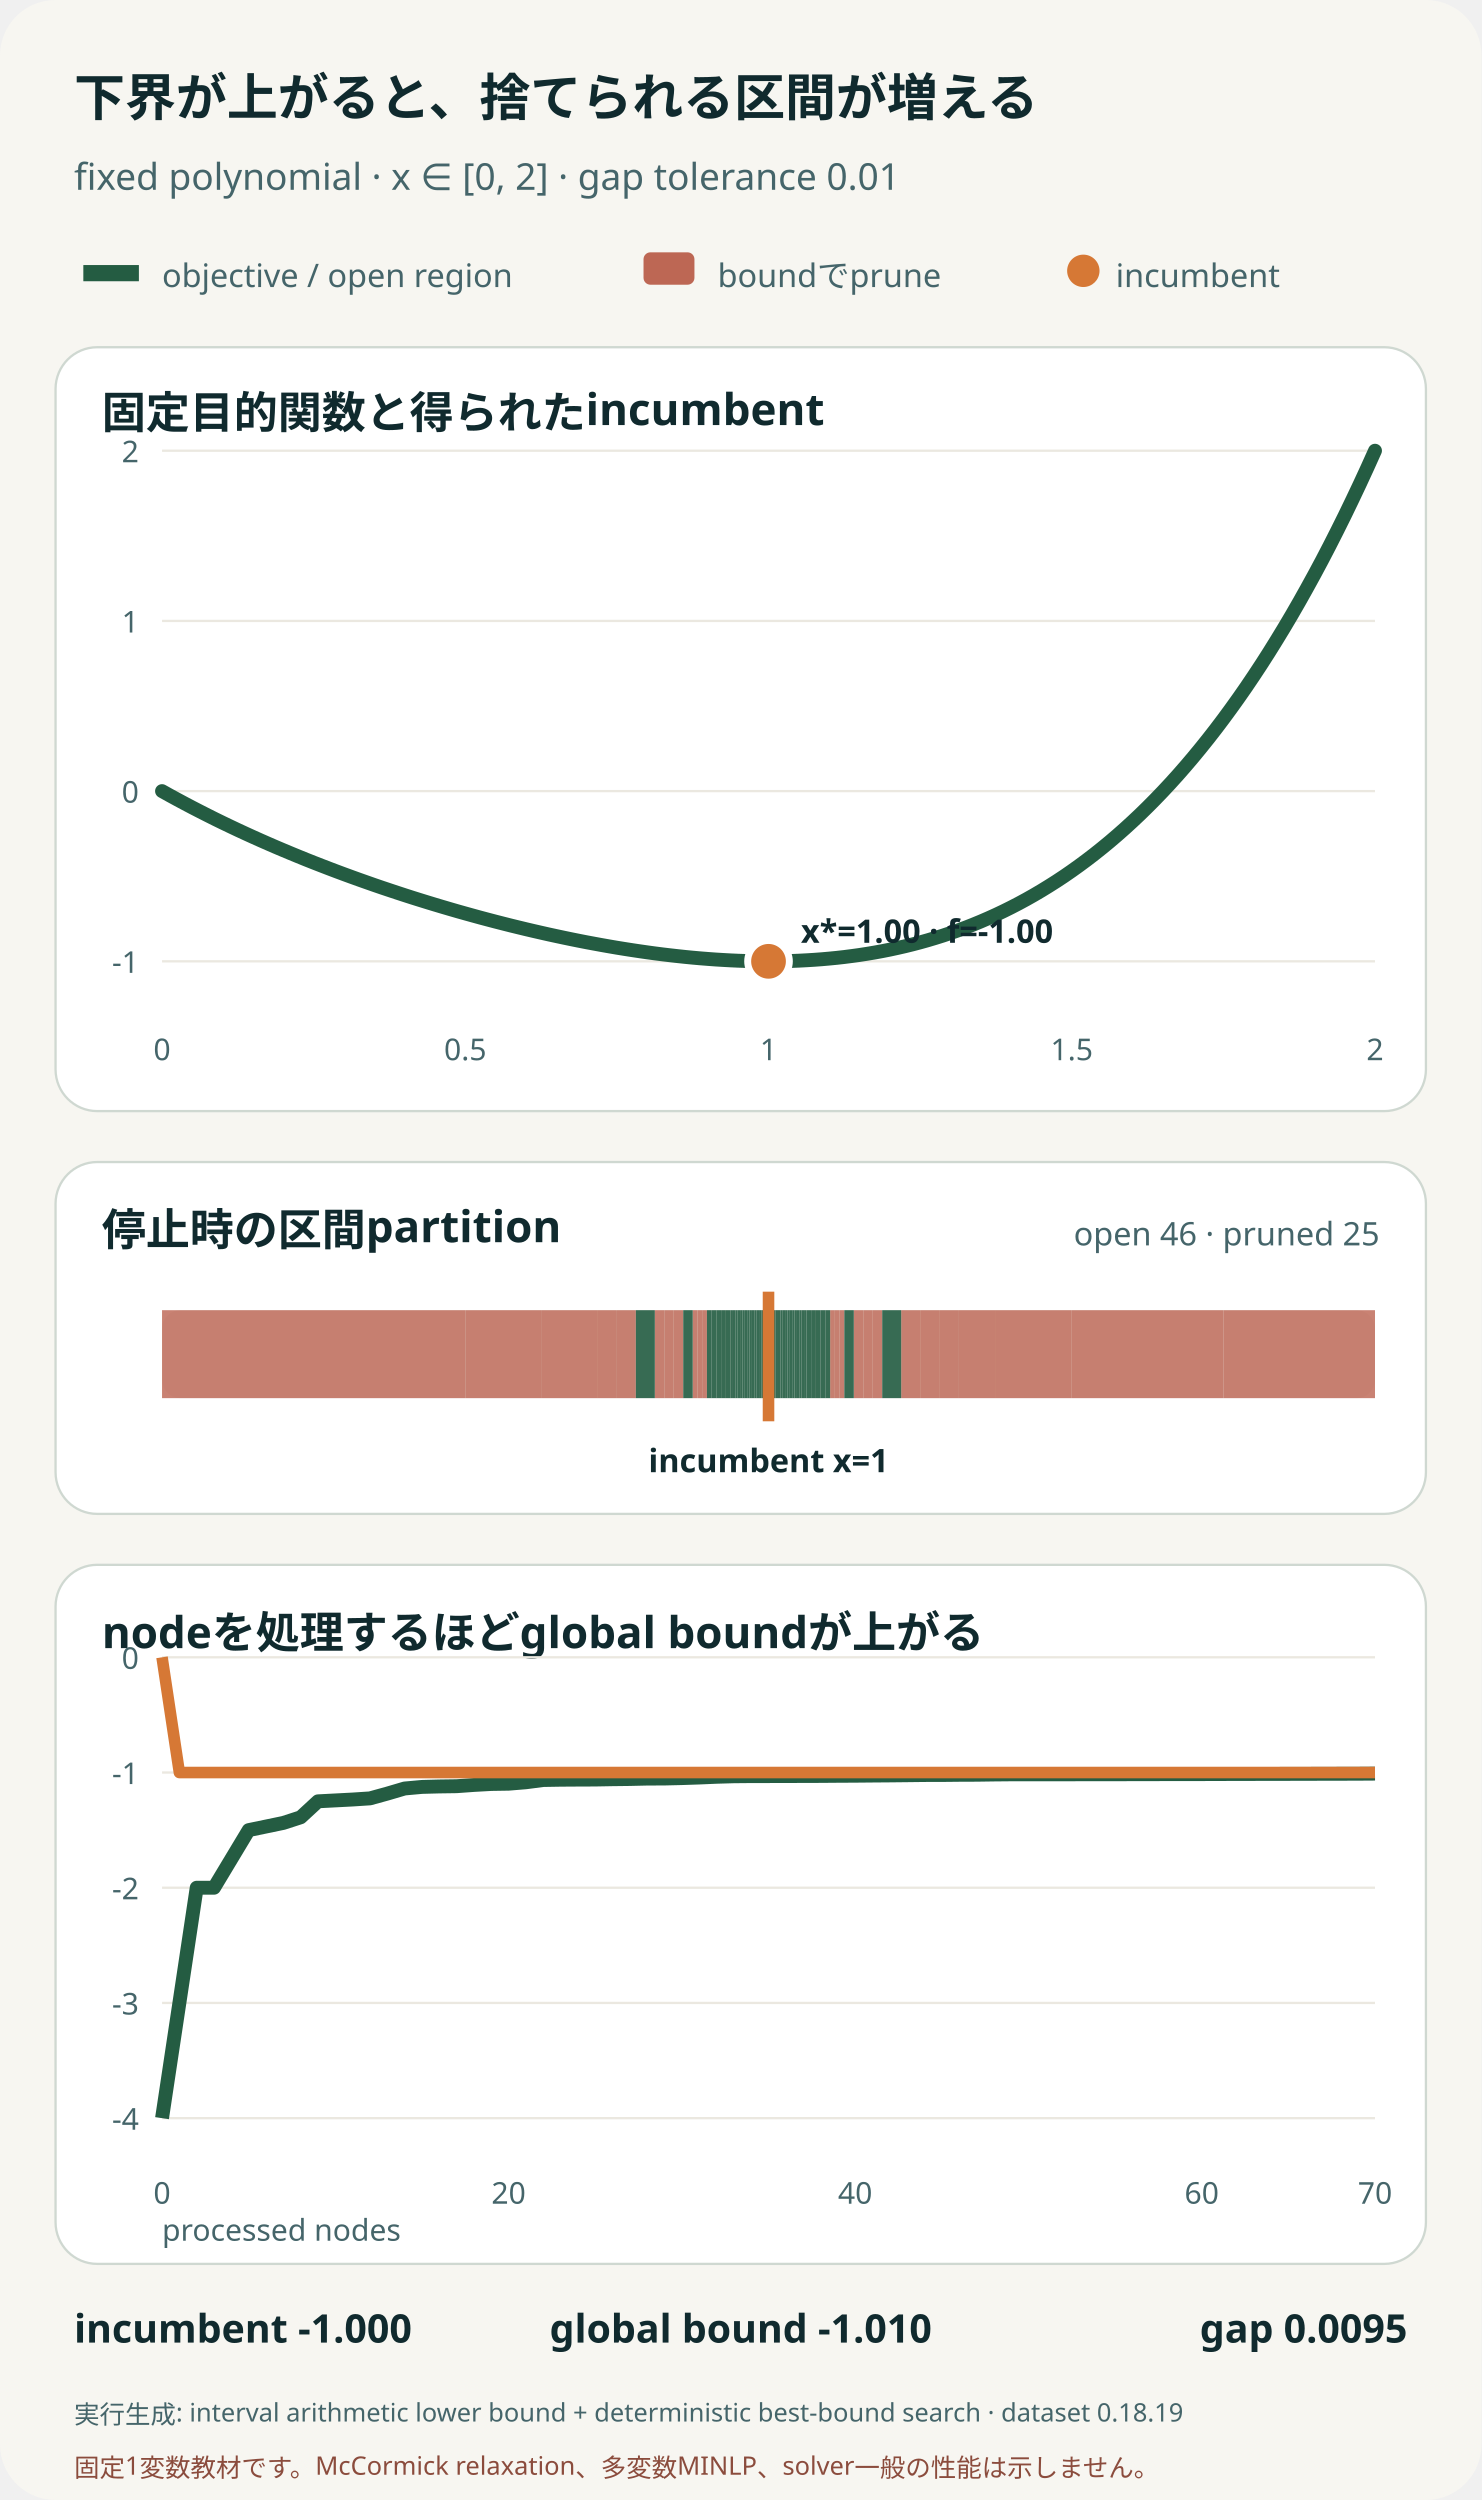
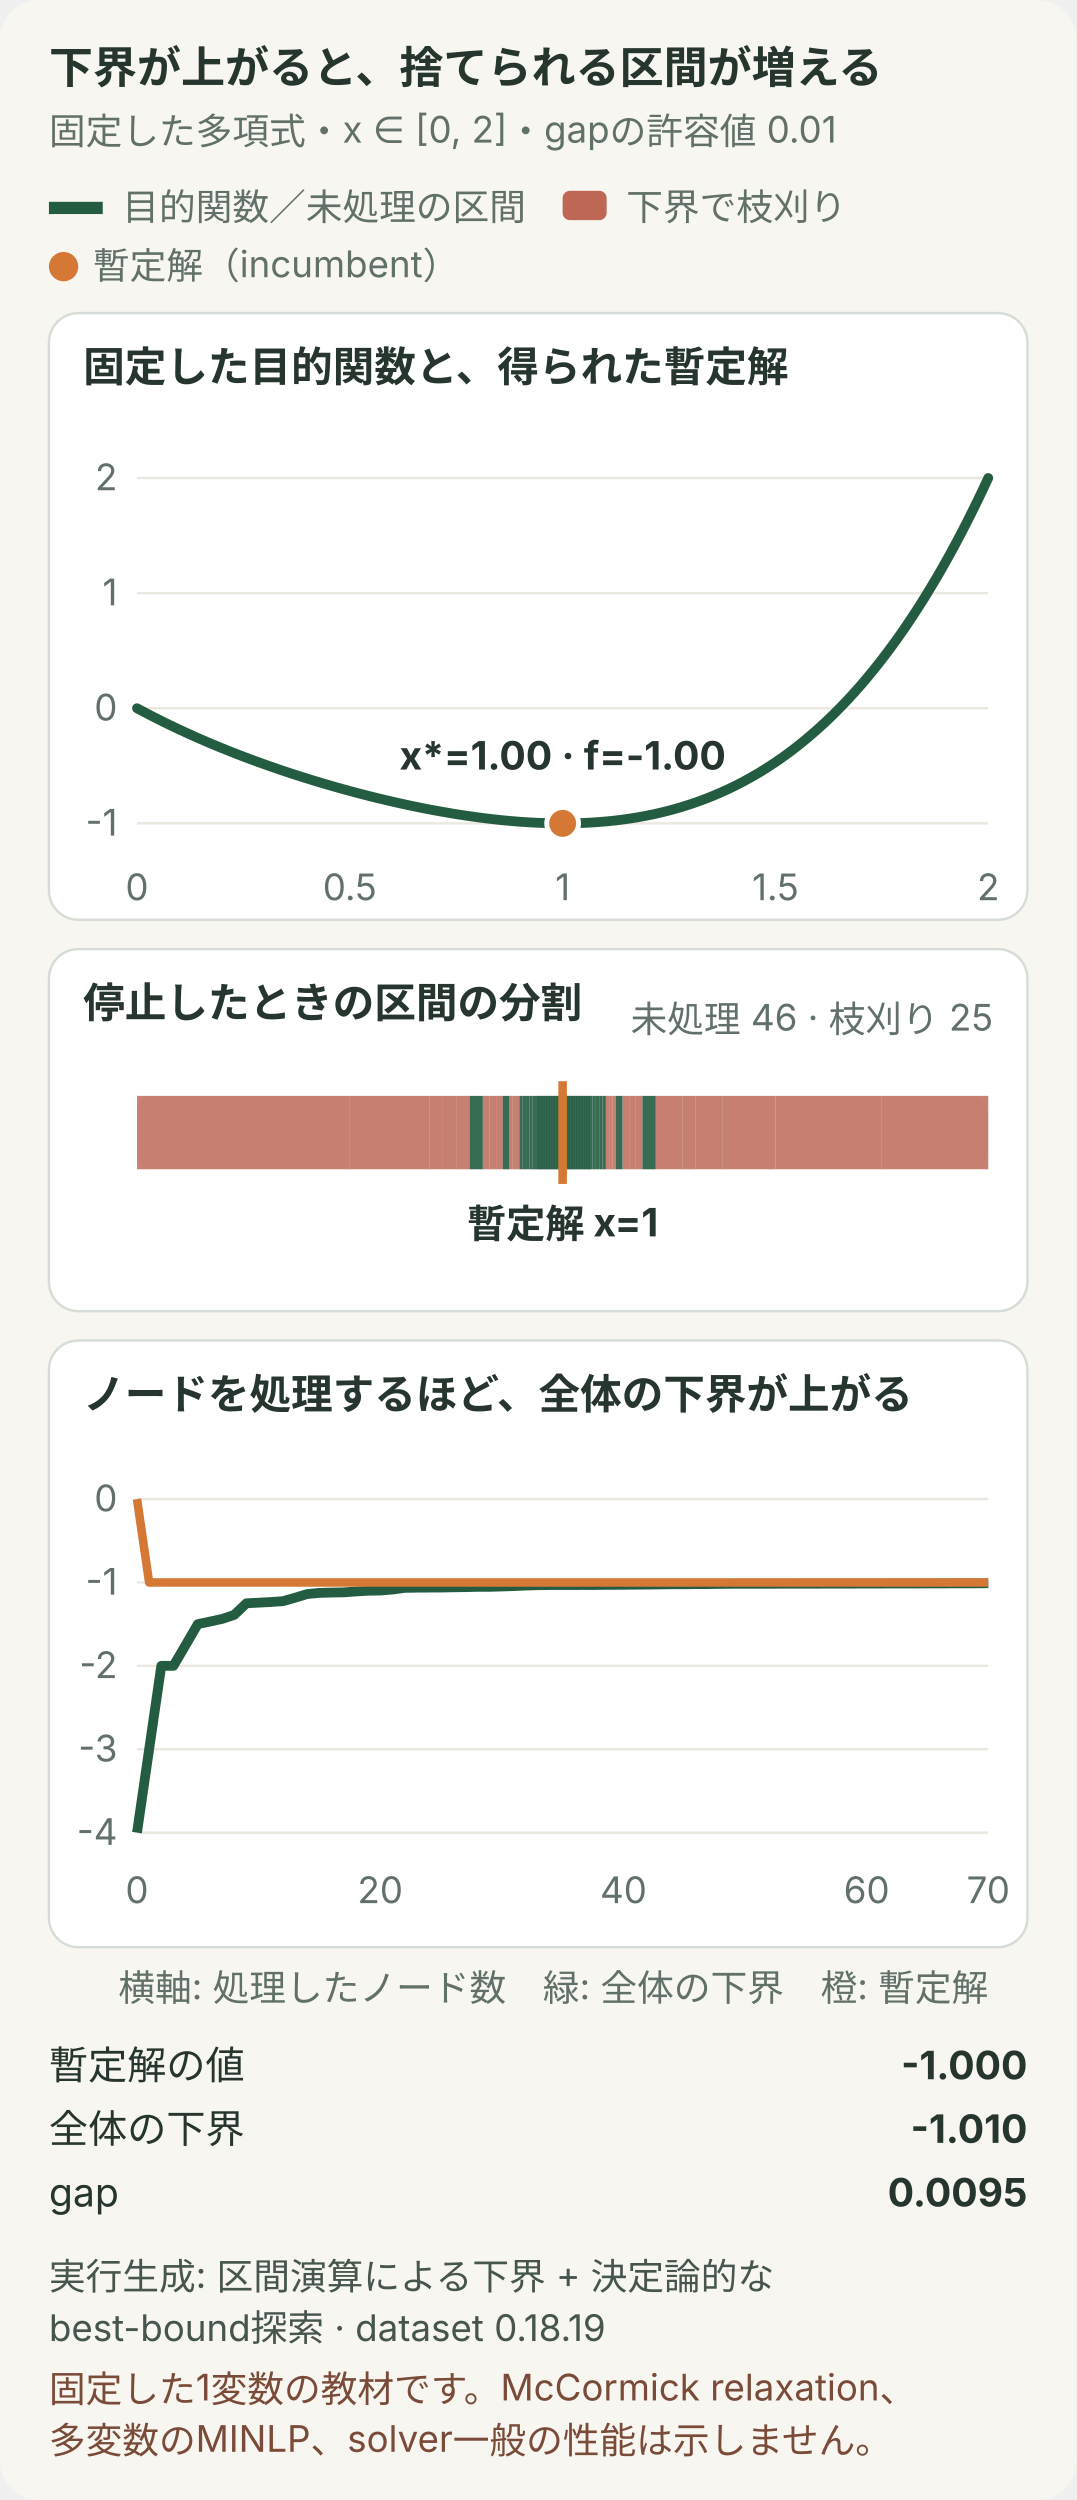
- <svg xmlns="http://www.w3.org/2000/svg" viewBox="0 0 640 1080" role="img" aria-labelledby="figure-title figure-description">
-   <rect width="640" height="1080" rx="24" fill="#f7f6f1" />
-   <text x="32" y="50" class="sbb-title">下界が上がると、捨てられる区間が増える</text>
-   <text x="32" y="82" class="sbb-subtitle">fixed polynomial · x ∈ [0, 2] · gap tolerance 0.01</text>
-   <line x1="36" y1="118" x2="60" y2="118" stroke="#245c42" stroke-width="7" />
-   <text x="70" y="124" class="sbb-legend">objective / open region</text>
-   <rect x="278" y="109" width="22" height="14" rx="3" fill="#bd6754" />
-   <text x="310" y="124" class="sbb-legend">boundでprune</text>
-   <circle cx="468" cy="117" r="7" fill="#d67835" />
-   <text x="482" y="124" class="sbb-legend">incumbent</text>
-   <rect x="24" y="150" width="592" height="330" rx="18" fill="#fff" stroke="#cfd8d1" />
-   <text x="44" y="185" class="sbb-panel">固定目的関数と得られたincumbent</text>
-   <line x1="70.0" y1="415.29" x2="594.0" y2="415.29" stroke="#ebe8e0" />
-   <text x="60.0" y="420.29" text-anchor="end" class="sbb-axis">-1</text>
-   <line x1="70.0" y1="341.76" x2="594.0" y2="341.76" stroke="#ebe8e0" />
-   <text x="60.0" y="346.76" text-anchor="end" class="sbb-axis">0</text>
-   <line x1="70.0" y1="268.24" x2="594.0" y2="268.24" stroke="#ebe8e0" />
-   <text x="60.0" y="273.24" text-anchor="end" class="sbb-axis">1</text>
-   <line x1="70.0" y1="194.71" x2="594.0" y2="194.71" stroke="#ebe8e0" />
-   <text x="60.0" y="199.71" text-anchor="end" class="sbb-axis">2</text>
-   <polyline points="70.00,341.76 73.28,343.59 76.55,345.37 79.83,347.13 83.10,348.85 86.38,350.54 89.65,352.20 92.92,353.84 96.20,355.44 99.47,357.01 102.75,358.56 106.03,360.08 109.30,361.57 112.58,363.04 115.85,364.48 119.12,365.90 122.40,367.29 125.67,368.66 128.95,370.01 132.22,371.34 135.50,372.64 138.78,373.92 142.05,375.18 145.32,376.42 148.60,377.64 151.88,378.84 155.15,380.02 158.43,381.18 161.70,382.33 164.97,383.45 168.25,384.55 171.53,385.64 174.80,386.71 178.07,387.76 181.35,388.79 184.62,389.80 187.90,390.80 191.18,391.78 194.45,392.74 197.72,393.69 201.00,394.61 204.27,395.52 207.55,396.42 210.82,397.29 214.10,398.15 217.38,398.99 220.65,399.82 223.93,400.62 227.20,401.41 230.48,402.18 233.75,402.93 237.02,403.67 240.30,404.38 243.57,405.08 246.85,405.76 250.12,406.42 253.40,407.06 256.68,407.67 259.95,408.27 263.23,408.85 266.50,409.41 269.77,409.94 273.05,410.45 276.32,410.94 279.60,411.41 282.88,411.86 286.15,412.28 289.43,412.67 292.70,413.04 295.98,413.39 299.25,413.71 302.52,414.00 305.80,414.26 309.07,414.50 312.35,414.70 315.62,414.88 318.90,415.03 322.18,415.14 325.45,415.23 328.73,415.28 332.00,415.29 335.27,415.28 338.55,415.22 341.83,415.14 345.10,415.01 348.38,414.84 351.65,414.64 354.92,414.40 358.20,414.11 361.48,413.79 364.75,413.42 368.02,413.00 371.30,412.55 374.58,412.04 377.85,411.49 381.12,410.89 384.40,410.24 387.67,409.53 390.95,408.78 394.23,407.97 397.50,407.11 400.77,406.19 404.05,405.21 407.33,404.18 410.60,403.08 413.88,401.93 417.15,400.71 420.42,399.43 423.70,398.08 426.98,396.66 430.25,395.18 433.52,393.63 436.80,392.00 440.08,390.30 443.35,388.53 446.62,386.68 449.90,384.75 453.17,382.74 456.45,380.66 459.73,378.49 463.00,376.23 466.27,373.89 469.55,371.46 472.83,368.94 476.10,366.33 479.38,363.63 482.65,360.83 485.92,357.94 489.20,354.94 492.48,351.85 495.75,348.65 499.02,345.35 502.30,341.94 505.58,338.42 508.85,334.80 512.12,331.06 515.40,327.20 518.67,323.23 521.95,319.14 525.23,314.93 528.50,310.60 531.77,306.14 535.05,301.56 538.33,296.85 541.60,292.00 544.88,287.02 548.15,281.91 551.42,276.65 554.70,271.26 557.98,265.72 561.25,260.04 564.52,254.21 567.80,248.23 571.08,242.10 574.35,235.81 577.62,229.37 580.90,222.77 584.17,216.00 587.45,209.07 590.73,201.97 594.00,194.71" fill="none" stroke="#245c42" stroke-width="6" stroke-linejoin="round" stroke-linecap="round" />
-   <circle cx="332.00" cy="415.29" r="9" fill="#d67835" stroke="#fff" stroke-width="3" />
-   <text x="346.00" y="407.29" class="sbb-label">x*=1.00 · f=-1.00</text>
-   <text x="70.00" y="458" text-anchor="middle" class="sbb-axis">0</text>
-   <text x="201.00" y="458" text-anchor="middle" class="sbb-axis">0.5</text>
-   <text x="332.00" y="458" text-anchor="middle" class="sbb-axis">1</text>
-   <text x="463.00" y="458" text-anchor="middle" class="sbb-axis">1.5</text>
-   <text x="594.00" y="458" text-anchor="middle" class="sbb-axis">2</text>
-   <rect x="24" y="502" width="592" height="152" rx="18" fill="#fff" stroke="#cfd8d1" />
-   <text x="44" y="538" class="sbb-panel">停止時の区間partition</text>
-   <text x="596" y="538" text-anchor="end" class="sbb-status">open 46 · pruned 25</text>
-   <rect x="70" y="566" width="524" height="38" rx="8" fill="#edf1ed" />
-   <rect x="70.00" y="566" width="131.00" height="38" fill="#bd6754" opacity="0.82" />
-   <rect x="463.00" y="566" width="65.50" height="38" fill="#bd6754" opacity="0.82" />
-   <rect x="528.50" y="566" width="65.50" height="38" fill="#bd6754" opacity="0.82" />
-   <rect x="430.25" y="566" width="32.75" height="38" fill="#bd6754" opacity="0.82" />
-   <rect x="201.00" y="566" width="32.75" height="38" fill="#bd6754" opacity="0.82" />
-   <rect x="413.88" y="566" width="16.38" height="38" fill="#bd6754" opacity="0.82" />
-   <rect x="233.75" y="566" width="16.38" height="38" fill="#bd6754" opacity="0.82" />
-   <rect x="389.31" y="566" width="8.19" height="38" fill="#bd6754" opacity="0.82" />
-   <rect x="266.50" y="566" width="8.19" height="38" fill="#bd6754" opacity="0.82" />
-   <rect x="368.84" y="566" width="4.09" height="38" fill="#bd6754" opacity="0.82" />
-   <rect x="291.06" y="566" width="4.09" height="38" fill="#bd6754" opacity="0.82" />
-   <rect x="372.94" y="566" width="4.09" height="38" fill="#bd6754" opacity="0.82" />
-   <rect x="377.03" y="566" width="4.09" height="38" fill="#bd6754" opacity="0.82" />
-   <rect x="282.88" y="566" width="4.09" height="38" fill="#bd6754" opacity="0.82" />
-   <rect x="286.97" y="566" width="4.09" height="38" fill="#bd6754" opacity="0.82" />
-   <rect x="358.61" y="566" width="2.05" height="38" fill="#bd6754" opacity="0.82" />
-   <rect x="303.34" y="566" width="2.05" height="38" fill="#bd6754" opacity="0.82" />
-   <rect x="397.50" y="566" width="8.19" height="38" fill="#bd6754" opacity="0.82" />
-   <rect x="405.69" y="566" width="8.19" height="38" fill="#bd6754" opacity="0.82" />
-   <rect x="250.12" y="566" width="8.19" height="38" fill="#bd6754" opacity="0.82" />
-   <rect x="258.31" y="566" width="8.19" height="38" fill="#bd6754" opacity="0.82" />
-   <rect x="360.66" y="566" width="2.05" height="38" fill="#bd6754" opacity="0.82" />
-   <rect x="362.70" y="566" width="2.05" height="38" fill="#bd6754" opacity="0.82" />
-   <rect x="299.25" y="566" width="2.05" height="38" fill="#bd6754" opacity="0.82" />
-   <rect x="301.30" y="566" width="2.05" height="38" fill="#bd6754" opacity="0.82" />
-   <rect x="274.69" y="566" width="8.19" height="38" fill="#245c42" opacity="0.9" />
-   <rect x="295.16" y="566" width="4.09" height="38" fill="#245c42" opacity="0.9" />
-   <rect x="305.39" y="566" width="2.05" height="38" fill="#245c42" opacity="0.9" />
-   <rect x="307.44" y="566" width="2.05" height="38" fill="#245c42" opacity="0.9" />
-   <rect x="309.48" y="566" width="2.05" height="38" fill="#245c42" opacity="0.9" />
-   <rect x="311.53" y="566" width="2.05" height="38" fill="#245c42" opacity="0.9" />
-   <rect x="313.58" y="566" width="2.05" height="38" fill="#245c42" opacity="0.9" />
-   <rect x="315.62" y="566" width="1.02" height="38" fill="#245c42" opacity="0.9" />
-   <rect x="316.65" y="566" width="1.02" height="38" fill="#245c42" opacity="0.9" />
-   <rect x="317.67" y="566" width="1.02" height="38" fill="#245c42" opacity="0.9" />
-   <rect x="318.70" y="566" width="1.02" height="38" fill="#245c42" opacity="0.9" />
-   <rect x="319.72" y="566" width="1.02" height="38" fill="#245c42" opacity="0.9" />
-   <rect x="320.74" y="566" width="1.02" height="38" fill="#245c42" opacity="0.9" />
-   <rect x="321.77" y="566" width="1.02" height="38" fill="#245c42" opacity="0.9" />
-   <rect x="322.79" y="566" width="1.02" height="38" fill="#245c42" opacity="0.9" />
-   <rect x="323.81" y="566" width="1.02" height="38" fill="#245c42" opacity="0.9" />
-   <rect x="324.84" y="566" width="1.02" height="38" fill="#245c42" opacity="0.9" />
-   <rect x="325.86" y="566" width="1.02" height="38" fill="#245c42" opacity="0.9" />
-   <rect x="326.88" y="566" width="1.02" height="38" fill="#245c42" opacity="0.9" />
-   <rect x="327.91" y="566" width="1.02" height="38" fill="#245c42" opacity="0.9" />
-   <rect x="328.93" y="566" width="1.02" height="38" fill="#245c42" opacity="0.9" />
-   <rect x="329.95" y="566" width="1.02" height="38" fill="#245c42" opacity="0.9" />
-   <rect x="330.98" y="566" width="1.02" height="38" fill="#245c42" opacity="0.9" />
-   <rect x="332.00" y="566" width="1.02" height="38" fill="#245c42" opacity="0.9" />
-   <rect x="333.02" y="566" width="1.02" height="38" fill="#245c42" opacity="0.9" />
-   <rect x="334.05" y="566" width="1.02" height="38" fill="#245c42" opacity="0.9" />
-   <rect x="335.07" y="566" width="1.02" height="38" fill="#245c42" opacity="0.9" />
-   <rect x="336.09" y="566" width="1.02" height="38" fill="#245c42" opacity="0.9" />
-   <rect x="337.12" y="566" width="1.02" height="38" fill="#245c42" opacity="0.9" />
-   <rect x="338.14" y="566" width="1.02" height="38" fill="#245c42" opacity="0.9" />
-   <rect x="339.16" y="566" width="1.02" height="38" fill="#245c42" opacity="0.9" />
-   <rect x="340.19" y="566" width="1.02" height="38" fill="#245c42" opacity="0.9" />
-   <rect x="341.21" y="566" width="1.02" height="38" fill="#245c42" opacity="0.9" />
-   <rect x="342.23" y="566" width="1.02" height="38" fill="#245c42" opacity="0.9" />
-   <rect x="343.26" y="566" width="1.02" height="38" fill="#245c42" opacity="0.9" />
-   <rect x="344.28" y="566" width="1.02" height="38" fill="#245c42" opacity="0.9" />
-   <rect x="345.30" y="566" width="1.02" height="38" fill="#245c42" opacity="0.9" />
-   <rect x="346.33" y="566" width="1.02" height="38" fill="#245c42" opacity="0.9" />
-   <rect x="347.35" y="566" width="1.02" height="38" fill="#245c42" opacity="0.9" />
-   <rect x="348.38" y="566" width="2.05" height="38" fill="#245c42" opacity="0.9" />
-   <rect x="350.42" y="566" width="2.05" height="38" fill="#245c42" opacity="0.9" />
-   <rect x="352.47" y="566" width="2.05" height="38" fill="#245c42" opacity="0.9" />
-   <rect x="354.52" y="566" width="2.05" height="38" fill="#245c42" opacity="0.9" />
-   <rect x="356.56" y="566" width="2.05" height="38" fill="#245c42" opacity="0.9" />
-   <rect x="364.75" y="566" width="4.09" height="38" fill="#245c42" opacity="0.9" />
-   <rect x="381.12" y="566" width="8.19" height="38" fill="#245c42" opacity="0.9" />
-   <line x1="332.00" y1="558" x2="332.00" y2="614" stroke="#d67835" stroke-width="5" />
-   <text x="332.00" y="636" text-anchor="middle" class="sbb-label">incumbent x=1</text>
-   <rect x="24" y="676" width="592" height="302" rx="18" fill="#fff" stroke="#cfd8d1" />
-   <text x="44" y="712" class="sbb-panel">nodeを処理するほどglobal boundが上がる</text>
-   <line x1="70.0" y1="915.05" x2="594.0" y2="915.05" stroke="#ebe8e0" />
-   <text x="60.0" y="920.05" text-anchor="end" class="sbb-axis">-4</text>
-   <line x1="70.0" y1="865.27" x2="594.0" y2="865.27" stroke="#ebe8e0" />
-   <text x="60.0" y="870.27" text-anchor="end" class="sbb-axis">-3</text>
-   <line x1="70.0" y1="815.50" x2="594.0" y2="815.50" stroke="#ebe8e0" />
-   <text x="60.0" y="820.50" text-anchor="end" class="sbb-axis">-2</text>
-   <line x1="70.0" y1="765.73" x2="594.0" y2="765.73" stroke="#ebe8e0" />
-   <text x="60.0" y="770.73" text-anchor="end" class="sbb-axis">-1</text>
-   <line x1="70.0" y1="715.95" x2="594.0" y2="715.95" stroke="#ebe8e0" />
-   <text x="60.0" y="720.95" text-anchor="end" class="sbb-axis">0</text>
-   <polyline points="70.00,915.05 77.49,865.27 84.97,815.50 92.46,815.50 99.94,803.06 107.43,790.61 114.91,789.06 122.40,787.50 129.89,785.07 137.37,778.17 144.86,777.78 152.34,777.39 159.83,776.90 167.31,774.84 174.80,772.63 182.29,771.95 189.77,771.75 197.26,771.64 204.74,771.10 212.23,770.68 219.71,770.56 227.20,769.94 234.69,768.97 242.17,768.84 249.66,768.79 257.14,768.76 264.63,768.62 272.11,768.53 279.60,768.35 287.09,768.32 294.57,768.14 302.06,767.89 309.54,767.57 317.03,767.35 324.51,767.28 332.00,767.27 339.49,767.26 346.97,767.23 354.46,767.21 361.94,767.15 369.43,767.11 376.91,767.04 384.40,766.98 391.89,766.90 399.37,766.81 406.86,766.80 414.34,766.72 421.83,766.69 429.31,766.58 436.80,766.51 444.29,766.50 451.77,766.50 459.26,766.50 466.74,766.49 474.23,766.49 481.71,766.47 489.20,766.46 496.69,766.44 504.17,766.43 511.66,766.41 519.14,766.41 526.63,766.39 534.11,766.36 541.60,766.35 549.09,766.34 556.57,766.32 564.06,766.31 571.54,766.28 579.03,766.27 586.51,766.25 594.00,766.20" fill="none" stroke="#245c42" stroke-width="6" stroke-linejoin="round" />
-   <polyline points="70.00,715.95 77.49,765.73 84.97,765.73 92.46,765.73 99.94,765.73 107.43,765.73 114.91,765.73 122.40,765.73 129.89,765.73 137.37,765.73 144.86,765.73 152.34,765.73 159.83,765.73 167.31,765.73 174.80,765.73 182.29,765.73 189.77,765.73 197.26,765.73 204.74,765.73 212.23,765.73 219.71,765.73 227.20,765.73 234.69,765.73 242.17,765.73 249.66,765.73 257.14,765.73 264.63,765.73 272.11,765.73 279.60,765.73 287.09,765.73 294.57,765.73 302.06,765.73 309.54,765.73 317.03,765.73 324.51,765.73 332.00,765.73 339.49,765.73 346.97,765.73 354.46,765.73 361.94,765.73 369.43,765.73 376.91,765.73 384.40,765.73 391.89,765.73 399.37,765.73 406.86,765.73 414.34,765.73 421.83,765.73 429.31,765.73 436.80,765.73 444.29,765.73 451.77,765.73 459.26,765.73 466.74,765.73 474.23,765.73 481.71,765.73 489.20,765.73 496.69,765.73 504.17,765.73 511.66,765.73 519.14,765.73 526.63,765.73 534.11,765.73 541.60,765.73 549.09,765.73 556.57,765.73 564.06,765.73 571.54,765.73 579.03,765.73 586.51,765.73 594.00,765.73" fill="none" stroke="#d67835" stroke-width="5" stroke-linejoin="round" />
-   <text x="70.00" y="952" text-anchor="middle" class="sbb-axis">0</text>
-   <text x="219.71" y="952" text-anchor="middle" class="sbb-axis">20</text>
-   <text x="369.43" y="952" text-anchor="middle" class="sbb-axis">40</text>
-   <text x="519.14" y="952" text-anchor="middle" class="sbb-axis">60</text>
-   <text x="594.00" y="952" text-anchor="middle" class="sbb-axis">70</text>
-   <text x="70" y="968" class="sbb-axis">processed nodes</text>
-   <text x="32" y="1012" class="sbb-metric">incumbent -1.000</text>
-   <text x="320" y="1012" text-anchor="middle" class="sbb-metric">global bound -1.010</text>
-   <text x="608" y="1012" text-anchor="end" class="sbb-metric">gap 0.0095</text>
-   <text x="32" y="1047" class="sbb-meta">実行生成: interval arithmetic lower bound + deterministic best-bound search · dataset 0.18.19</text>
-   <text x="32" y="1070" class="sbb-note">固定1変数教材です。McCormick relaxation、多変数MINLP、solver一般の性能は示しません。</text>
-   <style>
-   .sbb-title { font: 700 22px system-ui, sans-serif; fill: #102a2e; }
-   .sbb-subtitle { font: 400 16px system-ui, sans-serif; fill: #45656a; }
-   .sbb-panel { font: 700 19px system-ui, sans-serif; fill: #102a2e; }
-   .sbb-status, .sbb-legend { font: 400 14px system-ui, sans-serif; fill: #45656a; }
-   .sbb-axis { font: 400 13px system-ui, sans-serif; fill: #45656a; }
-   .sbb-label { font: 700 14px system-ui, sans-serif; fill: #102a2e; }
-   .sbb-metric { font: 700 17px system-ui, sans-serif; fill: #102a2e; }
-   .sbb-meta { font: 400 11px system-ui, sans-serif; fill: #45656a; }
-   .sbb-note { font: 400 11px system-ui, sans-serif; fill: #8b4c3d; }
- </style>
+ <svg xmlns="http://www.w3.org/2000/svg" viewBox="0 0 440 1022" width="440" height="1022" role="img" aria-labelledby="figure-title figure-description">
+   <rect width="440" height="1022" rx="16" fill="#f7f6f1" />
+   <text x="20" y="34" class="title">下界が上がると、捨てられる区間が増える</text>
+   <text x="20" y="59" class="subtitle">固定した多項式・x ∈ [0, 2]・gapの許容値 0.01</text>
+   <line x1="20" y1="85" x2="42" y2="85" stroke="#245c42" stroke-width="5" />
+   <text x="50" y="90" class="note">目的関数／未処理の区間</text>
+   <rect x="230" y="78" width="18" height="12" rx="3" fill="#bd6754" />
+   <text x="256" y="90" class="note">下界で枝刈り</text>
+   <circle cx="26" cy="109" r="6" fill="#d67835" />
+   <text x="38" y="114" class="note">暫定解（incumbent）</text>
+   <rect x="20" y="128" width="400" height="248" rx="12" fill="#fff" stroke="#d6ddd7" />
+   <text x="34" y="156" class="panel-title">固定した目的関数と、得られた暫定解</text>
+   <line x1="56" y1="336.59" x2="404" y2="336.59" stroke="#ebe8e0" />
+   <text x="48" y="341.59" text-anchor="end" class="axis">-1</text>
+   <line x1="56" y1="289.53" x2="404" y2="289.53" stroke="#ebe8e0" />
+   <text x="48" y="294.53" text-anchor="end" class="axis">0</text>
+   <line x1="56" y1="242.47" x2="404" y2="242.47" stroke="#ebe8e0" />
+   <text x="48" y="247.47" text-anchor="end" class="axis">1</text>
+   <line x1="56" y1="195.41" x2="404" y2="195.41" stroke="#ebe8e0" />
+   <text x="48" y="200.41" text-anchor="end" class="axis">2</text>
+   <polyline points="56.00,289.53 58.17,290.69 60.35,291.84 62.52,292.96 64.70,294.06 66.88,295.15 69.05,296.21 71.22,297.25 73.40,298.28 75.58,299.29 77.75,300.28 79.92,301.25 82.10,302.21 84.28,303.15 86.45,304.07 88.62,304.98 90.80,305.87 92.97,306.75 95.15,307.61 97.32,308.46 99.50,309.29 101.68,310.11 103.85,310.92 106.03,311.71 108.20,312.49 110.38,313.26 112.55,314.01 114.72,314.76 116.90,315.49 119.07,316.21 121.25,316.91 123.42,317.61 125.60,318.29 127.77,318.96 129.95,319.62 132.12,320.27 134.30,320.91 136.48,321.54 138.65,322.15 140.82,322.76 143.00,323.35 145.18,323.94 147.35,324.51 149.52,325.07 151.70,325.62 153.88,326.16 156.05,326.68 158.23,327.20 160.40,327.70 162.57,328.20 164.75,328.68 166.93,329.15 169.10,329.61 171.27,330.05 173.45,330.49 175.62,330.91 177.80,331.32 179.98,331.71 182.15,332.09 184.33,332.46 186.50,332.82 188.67,333.16 190.85,333.49 193.03,333.80 195.20,334.10 197.38,334.39 199.55,334.66 201.72,334.91 203.90,335.15 206.08,335.37 208.25,335.57 210.42,335.76 212.60,335.93 214.78,336.08 216.95,336.21 219.12,336.32 221.30,336.42 223.47,336.49 225.65,336.54 227.83,336.58 230.00,336.59 232.17,336.58 234.35,336.54 236.53,336.49 238.70,336.41 240.88,336.30 243.05,336.17 245.22,336.01 247.40,335.83 249.58,335.62 251.75,335.39 253.92,335.12 256.10,334.83 258.27,334.51 260.45,334.15 262.62,333.77 264.80,333.35 266.98,332.90 269.15,332.42 271.33,331.90 273.50,331.35 275.67,330.76 277.85,330.14 280.02,329.47 282.20,328.77 284.38,328.03 286.55,327.25 288.73,326.43 290.90,325.57 293.08,324.66 295.25,323.71 297.42,322.72 299.60,321.68 301.77,320.59 303.95,319.46 306.12,318.27 308.30,317.04 310.48,315.76 312.65,314.42 314.82,313.03 317.00,311.59 319.18,310.09 321.35,308.54 323.53,306.92 325.70,305.25 327.88,303.52 330.05,301.73 332.22,299.88 334.40,297.96 336.57,295.98 338.75,293.94 340.93,291.82 343.10,289.64 345.28,287.39 347.45,285.07 349.62,282.68 351.80,280.21 353.97,277.67 356.15,275.05 358.32,272.36 360.50,269.58 362.68,266.73 364.85,263.80 367.03,260.78 369.20,257.68 371.38,254.49 373.55,251.22 375.72,247.86 377.90,244.41 380.07,240.86 382.25,237.23 384.43,233.50 386.60,229.67 388.78,225.74 390.95,221.72 393.12,217.60 395.30,213.37 397.47,209.04 399.65,204.61 401.82,200.06 404.00,195.41" fill="none" stroke="#245c42" stroke-width="4" stroke-linejoin="round" stroke-linecap="round" />
+   <circle cx="230.00" cy="336.59" r="6.5" fill="#d67835" stroke="#fff" stroke-width="2" />
+   <text x="230.00" y="314.59" text-anchor="middle" class="method halo">x*=1.00 · f=-1.00</text>
+   <text x="56.00" y="368" text-anchor="middle" class="axis">0</text>
+   <text x="143.00" y="368" text-anchor="middle" class="axis">0.5</text>
+   <text x="230.00" y="368" text-anchor="middle" class="axis">1</text>
+   <text x="317.00" y="368" text-anchor="middle" class="axis">1.5</text>
+   <text x="404.00" y="368" text-anchor="middle" class="axis">2</text>
+   <rect x="20" y="388" width="400" height="148" rx="12" fill="#fff" stroke="#d6ddd7" />
+   <text x="34" y="416" class="panel-title">停止したときの区間の分割</text>
+   <text x="406" y="422" text-anchor="end" class="status">未処理 46 · 枝刈り 25</text>
+   <rect x="56" y="448" width="348" height="30" rx="6" fill="#edf1ed" />
+   <rect x="56.00" y="448" width="87.00" height="30" fill="#bd6754" opacity="0.82" />
+   <rect x="317.00" y="448" width="43.50" height="30" fill="#bd6754" opacity="0.82" />
+   <rect x="360.50" y="448" width="43.50" height="30" fill="#bd6754" opacity="0.82" />
+   <rect x="295.25" y="448" width="21.75" height="30" fill="#bd6754" opacity="0.82" />
+   <rect x="143.00" y="448" width="21.75" height="30" fill="#bd6754" opacity="0.82" />
+   <rect x="284.38" y="448" width="10.88" height="30" fill="#bd6754" opacity="0.82" />
+   <rect x="164.75" y="448" width="10.88" height="30" fill="#bd6754" opacity="0.82" />
+   <rect x="268.06" y="448" width="5.44" height="30" fill="#bd6754" opacity="0.82" />
+   <rect x="186.50" y="448" width="5.44" height="30" fill="#bd6754" opacity="0.82" />
+   <rect x="254.47" y="448" width="2.72" height="30" fill="#bd6754" opacity="0.82" />
+   <rect x="202.81" y="448" width="2.72" height="30" fill="#bd6754" opacity="0.82" />
+   <rect x="257.19" y="448" width="2.72" height="30" fill="#bd6754" opacity="0.82" />
+   <rect x="259.91" y="448" width="2.72" height="30" fill="#bd6754" opacity="0.82" />
+   <rect x="197.38" y="448" width="2.72" height="30" fill="#bd6754" opacity="0.82" />
+   <rect x="200.09" y="448" width="2.72" height="30" fill="#bd6754" opacity="0.82" />
+   <rect x="247.67" y="448" width="1.36" height="30" fill="#bd6754" opacity="0.82" />
+   <rect x="210.97" y="448" width="1.36" height="30" fill="#bd6754" opacity="0.82" />
+   <rect x="273.50" y="448" width="5.44" height="30" fill="#bd6754" opacity="0.82" />
+   <rect x="278.94" y="448" width="5.44" height="30" fill="#bd6754" opacity="0.82" />
+   <rect x="175.62" y="448" width="5.44" height="30" fill="#bd6754" opacity="0.82" />
+   <rect x="181.06" y="448" width="5.44" height="30" fill="#bd6754" opacity="0.82" />
+   <rect x="249.03" y="448" width="1.36" height="30" fill="#bd6754" opacity="0.82" />
+   <rect x="250.39" y="448" width="1.36" height="30" fill="#bd6754" opacity="0.82" />
+   <rect x="208.25" y="448" width="1.36" height="30" fill="#bd6754" opacity="0.82" />
+   <rect x="209.61" y="448" width="1.36" height="30" fill="#bd6754" opacity="0.82" />
+   <rect x="191.94" y="448" width="5.44" height="30" fill="#245c42" opacity="0.9" />
+   <rect x="205.53" y="448" width="2.72" height="30" fill="#245c42" opacity="0.9" />
+   <rect x="212.33" y="448" width="1.36" height="30" fill="#245c42" opacity="0.9" />
+   <rect x="213.69" y="448" width="1.36" height="30" fill="#245c42" opacity="0.9" />
+   <rect x="215.05" y="448" width="1.36" height="30" fill="#245c42" opacity="0.9" />
+   <rect x="216.41" y="448" width="1.36" height="30" fill="#245c42" opacity="0.9" />
+   <rect x="217.77" y="448" width="1.36" height="30" fill="#245c42" opacity="0.9" />
+   <rect x="219.12" y="448" width="1.00" height="30" fill="#245c42" opacity="0.9" />
+   <rect x="219.80" y="448" width="1.00" height="30" fill="#245c42" opacity="0.9" />
+   <rect x="220.48" y="448" width="1.00" height="30" fill="#245c42" opacity="0.9" />
+   <rect x="221.16" y="448" width="1.00" height="30" fill="#245c42" opacity="0.9" />
+   <rect x="221.84" y="448" width="1.00" height="30" fill="#245c42" opacity="0.9" />
+   <rect x="222.52" y="448" width="1.00" height="30" fill="#245c42" opacity="0.9" />
+   <rect x="223.20" y="448" width="1.00" height="30" fill="#245c42" opacity="0.9" />
+   <rect x="223.88" y="448" width="1.00" height="30" fill="#245c42" opacity="0.9" />
+   <rect x="224.56" y="448" width="1.00" height="30" fill="#245c42" opacity="0.9" />
+   <rect x="225.24" y="448" width="1.00" height="30" fill="#245c42" opacity="0.9" />
+   <rect x="225.92" y="448" width="1.00" height="30" fill="#245c42" opacity="0.9" />
+   <rect x="226.60" y="448" width="1.00" height="30" fill="#245c42" opacity="0.9" />
+   <rect x="227.28" y="448" width="1.00" height="30" fill="#245c42" opacity="0.9" />
+   <rect x="227.96" y="448" width="1.00" height="30" fill="#245c42" opacity="0.9" />
+   <rect x="228.64" y="448" width="1.00" height="30" fill="#245c42" opacity="0.9" />
+   <rect x="229.32" y="448" width="1.00" height="30" fill="#245c42" opacity="0.9" />
+   <rect x="230.00" y="448" width="1.00" height="30" fill="#245c42" opacity="0.9" />
+   <rect x="230.68" y="448" width="1.00" height="30" fill="#245c42" opacity="0.9" />
+   <rect x="231.36" y="448" width="1.00" height="30" fill="#245c42" opacity="0.9" />
+   <rect x="232.04" y="448" width="1.00" height="30" fill="#245c42" opacity="0.9" />
+   <rect x="232.72" y="448" width="1.00" height="30" fill="#245c42" opacity="0.9" />
+   <rect x="233.40" y="448" width="1.00" height="30" fill="#245c42" opacity="0.9" />
+   <rect x="234.08" y="448" width="1.00" height="30" fill="#245c42" opacity="0.9" />
+   <rect x="234.76" y="448" width="1.00" height="30" fill="#245c42" opacity="0.9" />
+   <rect x="235.44" y="448" width="1.00" height="30" fill="#245c42" opacity="0.9" />
+   <rect x="236.12" y="448" width="1.00" height="30" fill="#245c42" opacity="0.9" />
+   <rect x="236.80" y="448" width="1.00" height="30" fill="#245c42" opacity="0.9" />
+   <rect x="237.48" y="448" width="1.00" height="30" fill="#245c42" opacity="0.9" />
+   <rect x="238.16" y="448" width="1.00" height="30" fill="#245c42" opacity="0.9" />
+   <rect x="238.84" y="448" width="1.00" height="30" fill="#245c42" opacity="0.9" />
+   <rect x="239.52" y="448" width="1.00" height="30" fill="#245c42" opacity="0.9" />
+   <rect x="240.20" y="448" width="1.00" height="30" fill="#245c42" opacity="0.9" />
+   <rect x="240.88" y="448" width="1.36" height="30" fill="#245c42" opacity="0.9" />
+   <rect x="242.23" y="448" width="1.36" height="30" fill="#245c42" opacity="0.9" />
+   <rect x="243.59" y="448" width="1.36" height="30" fill="#245c42" opacity="0.9" />
+   <rect x="244.95" y="448" width="1.36" height="30" fill="#245c42" opacity="0.9" />
+   <rect x="246.31" y="448" width="1.36" height="30" fill="#245c42" opacity="0.9" />
+   <rect x="251.75" y="448" width="2.72" height="30" fill="#245c42" opacity="0.9" />
+   <rect x="262.62" y="448" width="5.44" height="30" fill="#245c42" opacity="0.9" />
+   <line x1="230.00" y1="442" x2="230.00" y2="484" stroke="#d67835" stroke-width="3.5" />
+   <text x="230.00" y="506" text-anchor="middle" class="method">暫定解 x=1</text>
+   <rect x="20" y="548" width="400" height="248" rx="12" fill="#fff" stroke="#d6ddd7" />
+   <text x="34" y="576" class="panel-title">ノードを処理するほど、全体の下界が上がる</text>
+   <line x1="56" y1="749.18" x2="404" y2="749.18" stroke="#ebe8e0" />
+   <text x="48" y="754.18" text-anchor="end" class="axis">-4</text>
+   <line x1="56" y1="715.09" x2="404" y2="715.09" stroke="#ebe8e0" />
+   <text x="48" y="720.09" text-anchor="end" class="axis">-3</text>
+   <line x1="56" y1="681.00" x2="404" y2="681.00" stroke="#ebe8e0" />
+   <text x="48" y="686.00" text-anchor="end" class="axis">-2</text>
+   <line x1="56" y1="646.91" x2="404" y2="646.91" stroke="#ebe8e0" />
+   <text x="48" y="651.91" text-anchor="end" class="axis">-1</text>
+   <line x1="56" y1="612.82" x2="404" y2="612.82" stroke="#ebe8e0" />
+   <text x="48" y="617.82" text-anchor="end" class="axis">0</text>
+   <polyline points="56.00,749.18 60.97,715.09 65.94,681.00 70.91,681.00 75.89,672.48 80.86,663.95 85.83,662.89 90.80,661.82 95.77,660.16 100.74,655.43 105.71,655.17 110.69,654.90 115.66,654.56 120.63,653.15 125.60,651.64 130.57,651.17 135.54,651.04 140.51,650.96 145.49,650.59 150.46,650.30 155.43,650.22 160.40,649.80 165.37,649.13 170.34,649.04 175.31,649.01 180.29,648.99 185.26,648.89 190.23,648.83 195.20,648.70 200.17,648.69 205.14,648.56 210.11,648.39 215.09,648.17 220.06,648.02 225.03,647.97 230.00,647.97 234.97,647.96 239.94,647.94 244.91,647.92 249.89,647.88 254.86,647.86 259.83,647.81 264.80,647.77 269.77,647.71 274.74,647.65 279.71,647.65 284.69,647.59 289.66,647.57 294.63,647.50 299.60,647.45 304.57,647.44 309.54,647.44 314.51,647.44 319.49,647.43 324.46,647.43 329.43,647.42 334.40,647.41 339.37,647.40 344.34,647.39 349.31,647.38 354.29,647.37 359.26,647.36 364.23,647.34 369.20,647.34 374.17,647.33 379.14,647.32 384.11,647.31 389.09,647.29 394.06,647.28 399.03,647.26 404.00,647.23" fill="none" stroke="#245c42" stroke-width="4" stroke-linejoin="round" />
+   <polyline points="56.00,612.82 60.97,646.91 65.94,646.91 70.91,646.91 75.89,646.91 80.86,646.91 85.83,646.91 90.80,646.91 95.77,646.91 100.74,646.91 105.71,646.91 110.69,646.91 115.66,646.91 120.63,646.91 125.60,646.91 130.57,646.91 135.54,646.91 140.51,646.91 145.49,646.91 150.46,646.91 155.43,646.91 160.40,646.91 165.37,646.91 170.34,646.91 175.31,646.91 180.29,646.91 185.26,646.91 190.23,646.91 195.20,646.91 200.17,646.91 205.14,646.91 210.11,646.91 215.09,646.91 220.06,646.91 225.03,646.91 230.00,646.91 234.97,646.91 239.94,646.91 244.91,646.91 249.89,646.91 254.86,646.91 259.83,646.91 264.80,646.91 269.77,646.91 274.74,646.91 279.71,646.91 284.69,646.91 289.66,646.91 294.63,646.91 299.60,646.91 304.57,646.91 309.54,646.91 314.51,646.91 319.49,646.91 324.46,646.91 329.43,646.91 334.40,646.91 339.37,646.91 344.34,646.91 349.31,646.91 354.29,646.91 359.26,646.91 364.23,646.91 369.20,646.91 374.17,646.91 379.14,646.91 384.11,646.91 389.09,646.91 394.06,646.91 399.03,646.91 404.00,646.91" fill="none" stroke="#d67835" stroke-width="3.5" stroke-linejoin="round" />
+   <text x="56.00" y="778" text-anchor="middle" class="axis">0</text>
+   <text x="155.43" y="778" text-anchor="middle" class="axis">20</text>
+   <text x="254.86" y="778" text-anchor="middle" class="axis">40</text>
+   <text x="354.29" y="778" text-anchor="middle" class="axis">60</text>
+   <text x="404.00" y="778" text-anchor="middle" class="axis">70</text>
+   <text x="404" y="818" text-anchor="end" class="axis">横軸: 処理したノード数　緑: 全体の下界　橙: 暫定解</text>
+   <text x="20" y="850" class="metric">暫定解の値</text>
+   <text x="420" y="850" text-anchor="end" class="metric-value">-1.000</text>
+   <text x="20" y="876" class="metric">全体の下界</text>
+   <text x="420" y="876" text-anchor="end" class="metric-value">-1.010</text>
+   <text x="20" y="902" class="metric">gap</text>
+   <text x="420" y="902" text-anchor="end" class="metric-value">0.0095</text>
+   <text x="20" y="936" class="caption">実行生成: 区間演算による下界 + 決定論的な</text>
+   <text x="20" y="957" class="caption">best-bound探索 · dataset 0.18.19</text>
+   <text x="20" y="982" class="caveat">固定した1変数の教材です。McCormick relaxation、</text>
+   <text x="20" y="1003" class="caveat">多変数のMINLP、solver一般の性能は示しません。</text>
+   <style>text{font-family:system-ui,-apple-system,'Segoe UI',sans-serif;fill:#26352d;font-size:15px}.title{font-size:18px;font-weight:750}.subtitle{fill:#617068}.panel-title{font-size:17px;font-weight:750}.method{font-size:16px;font-weight:750}.metric,.metric-value{font-size:16px;font-variant-numeric:tabular-nums}.metric-value{font-weight:750}.status,.axis,.note{fill:#617068}.caption{fill:#46554d}.caveat{fill:#7a4b38}.halo{paint-order:stroke;stroke:#fff;stroke-width:4px;stroke-linejoin:round}</style>
</svg>
